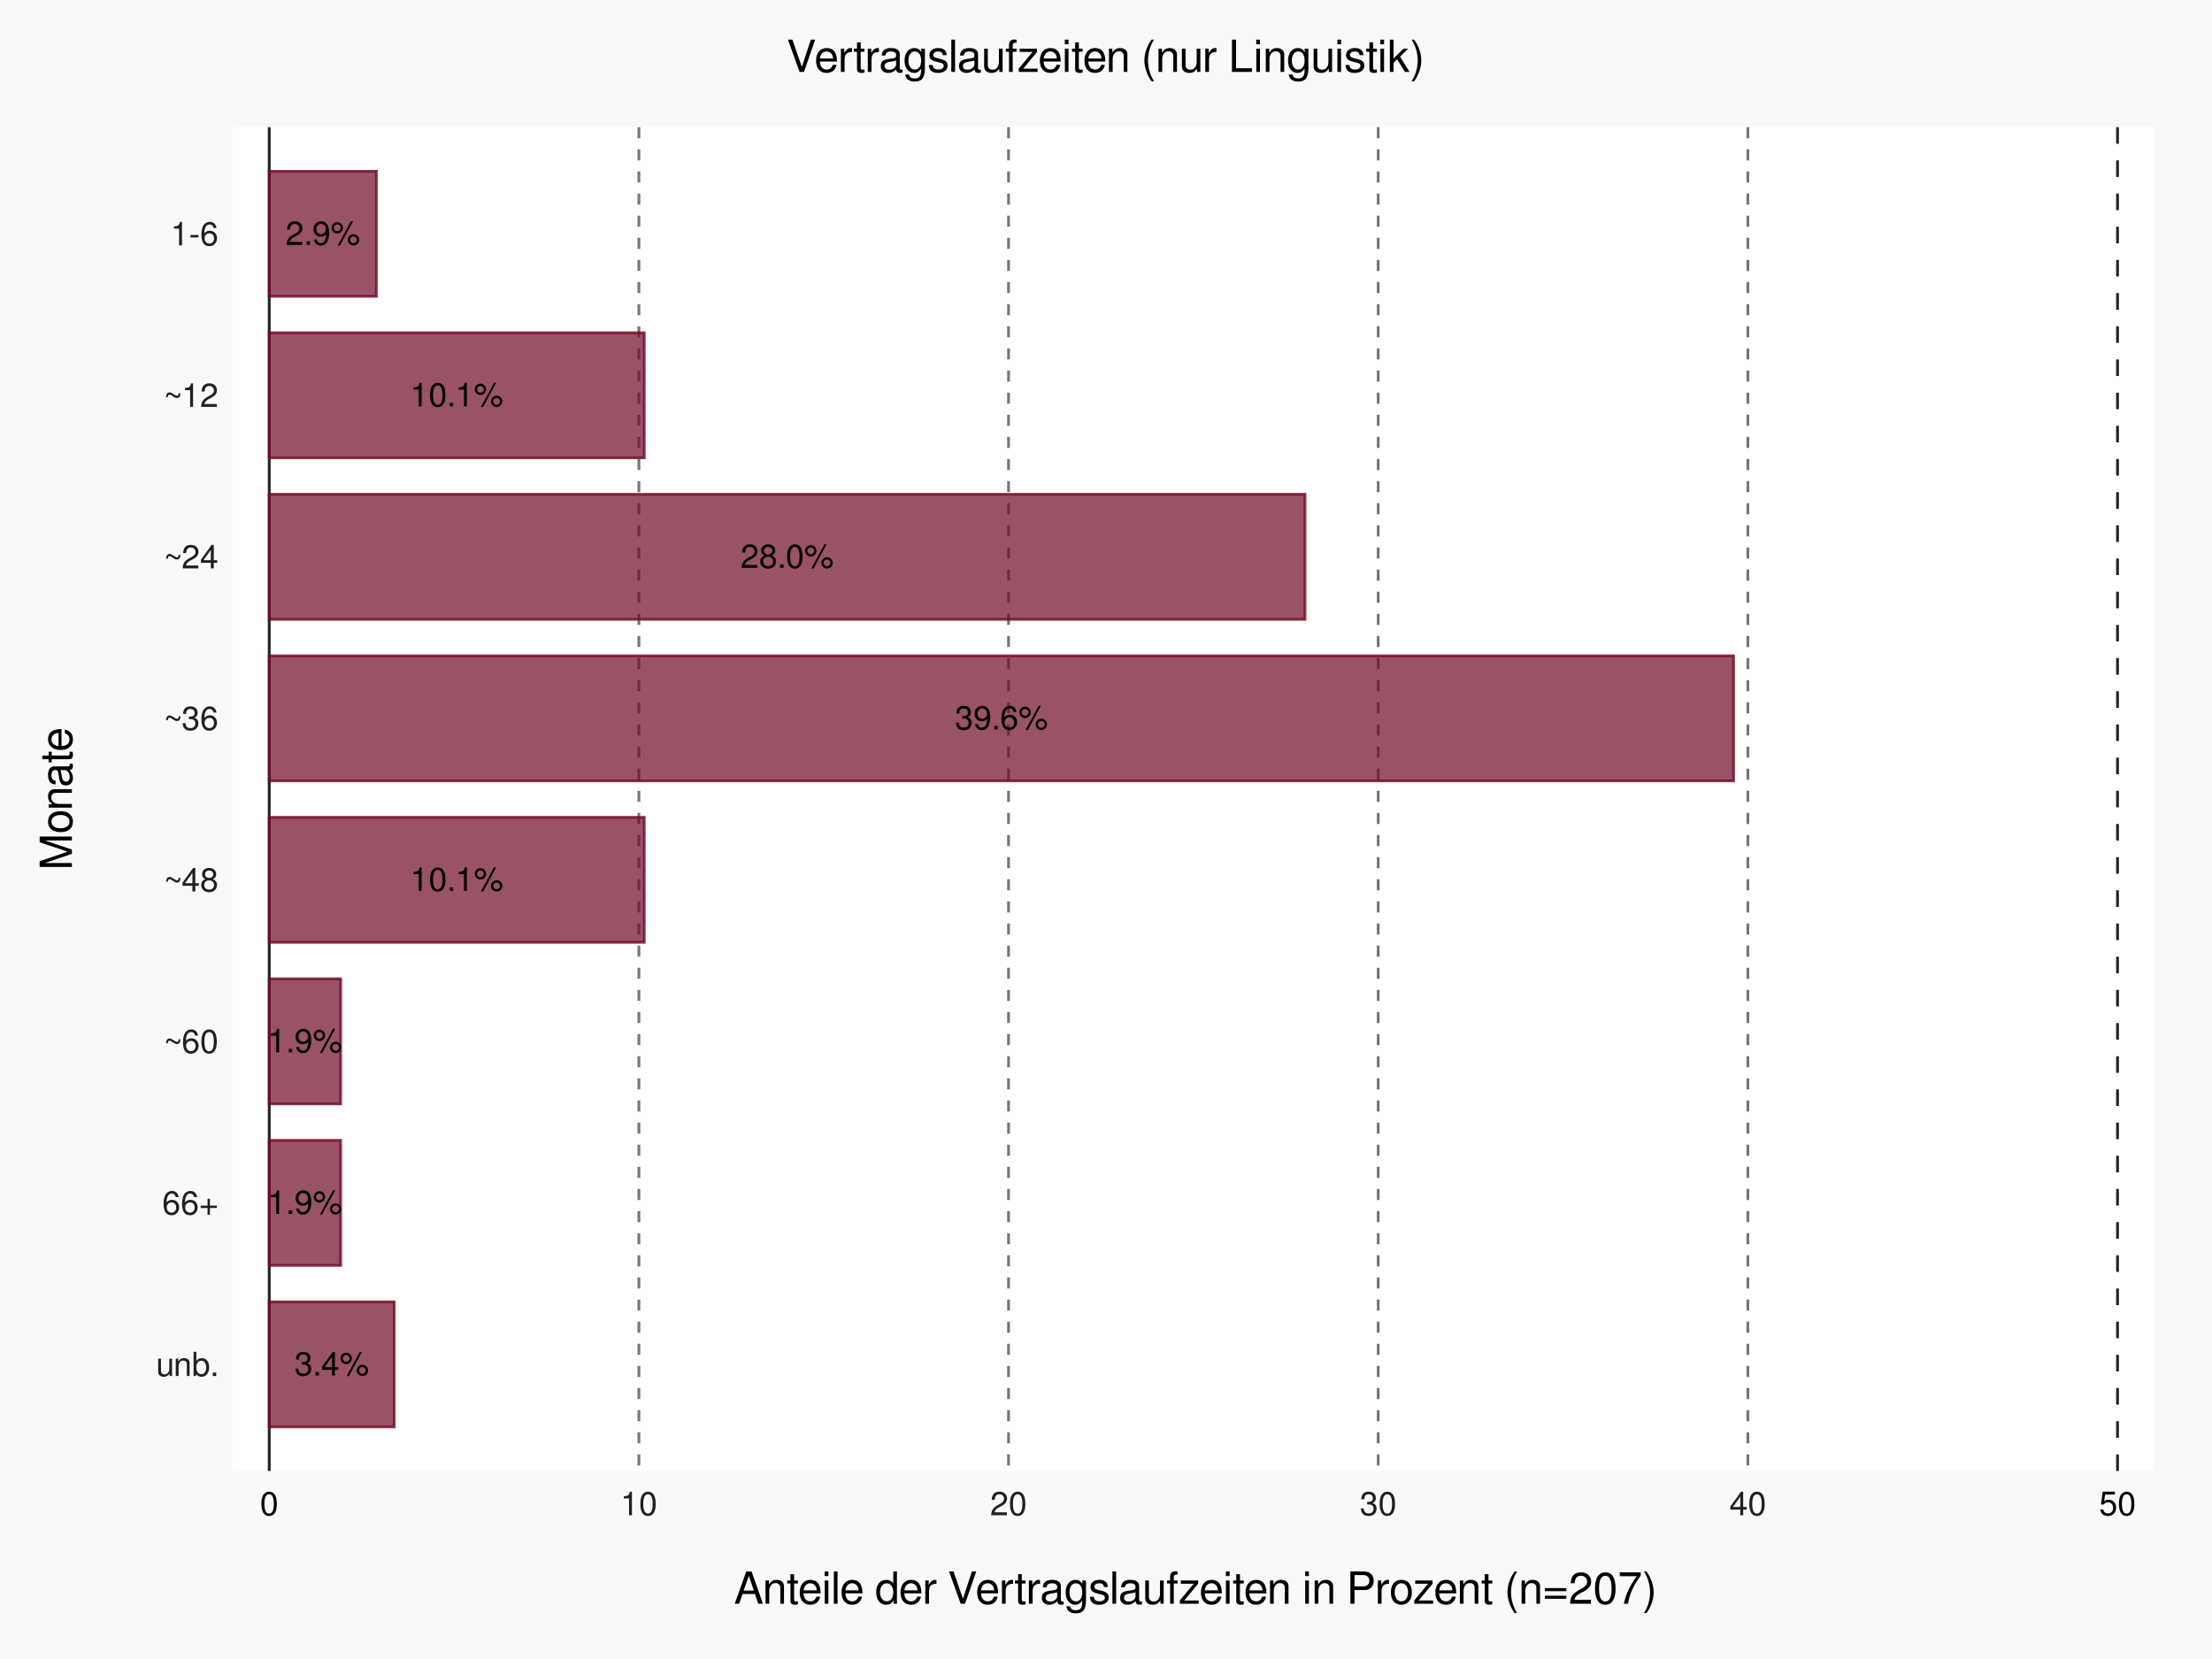
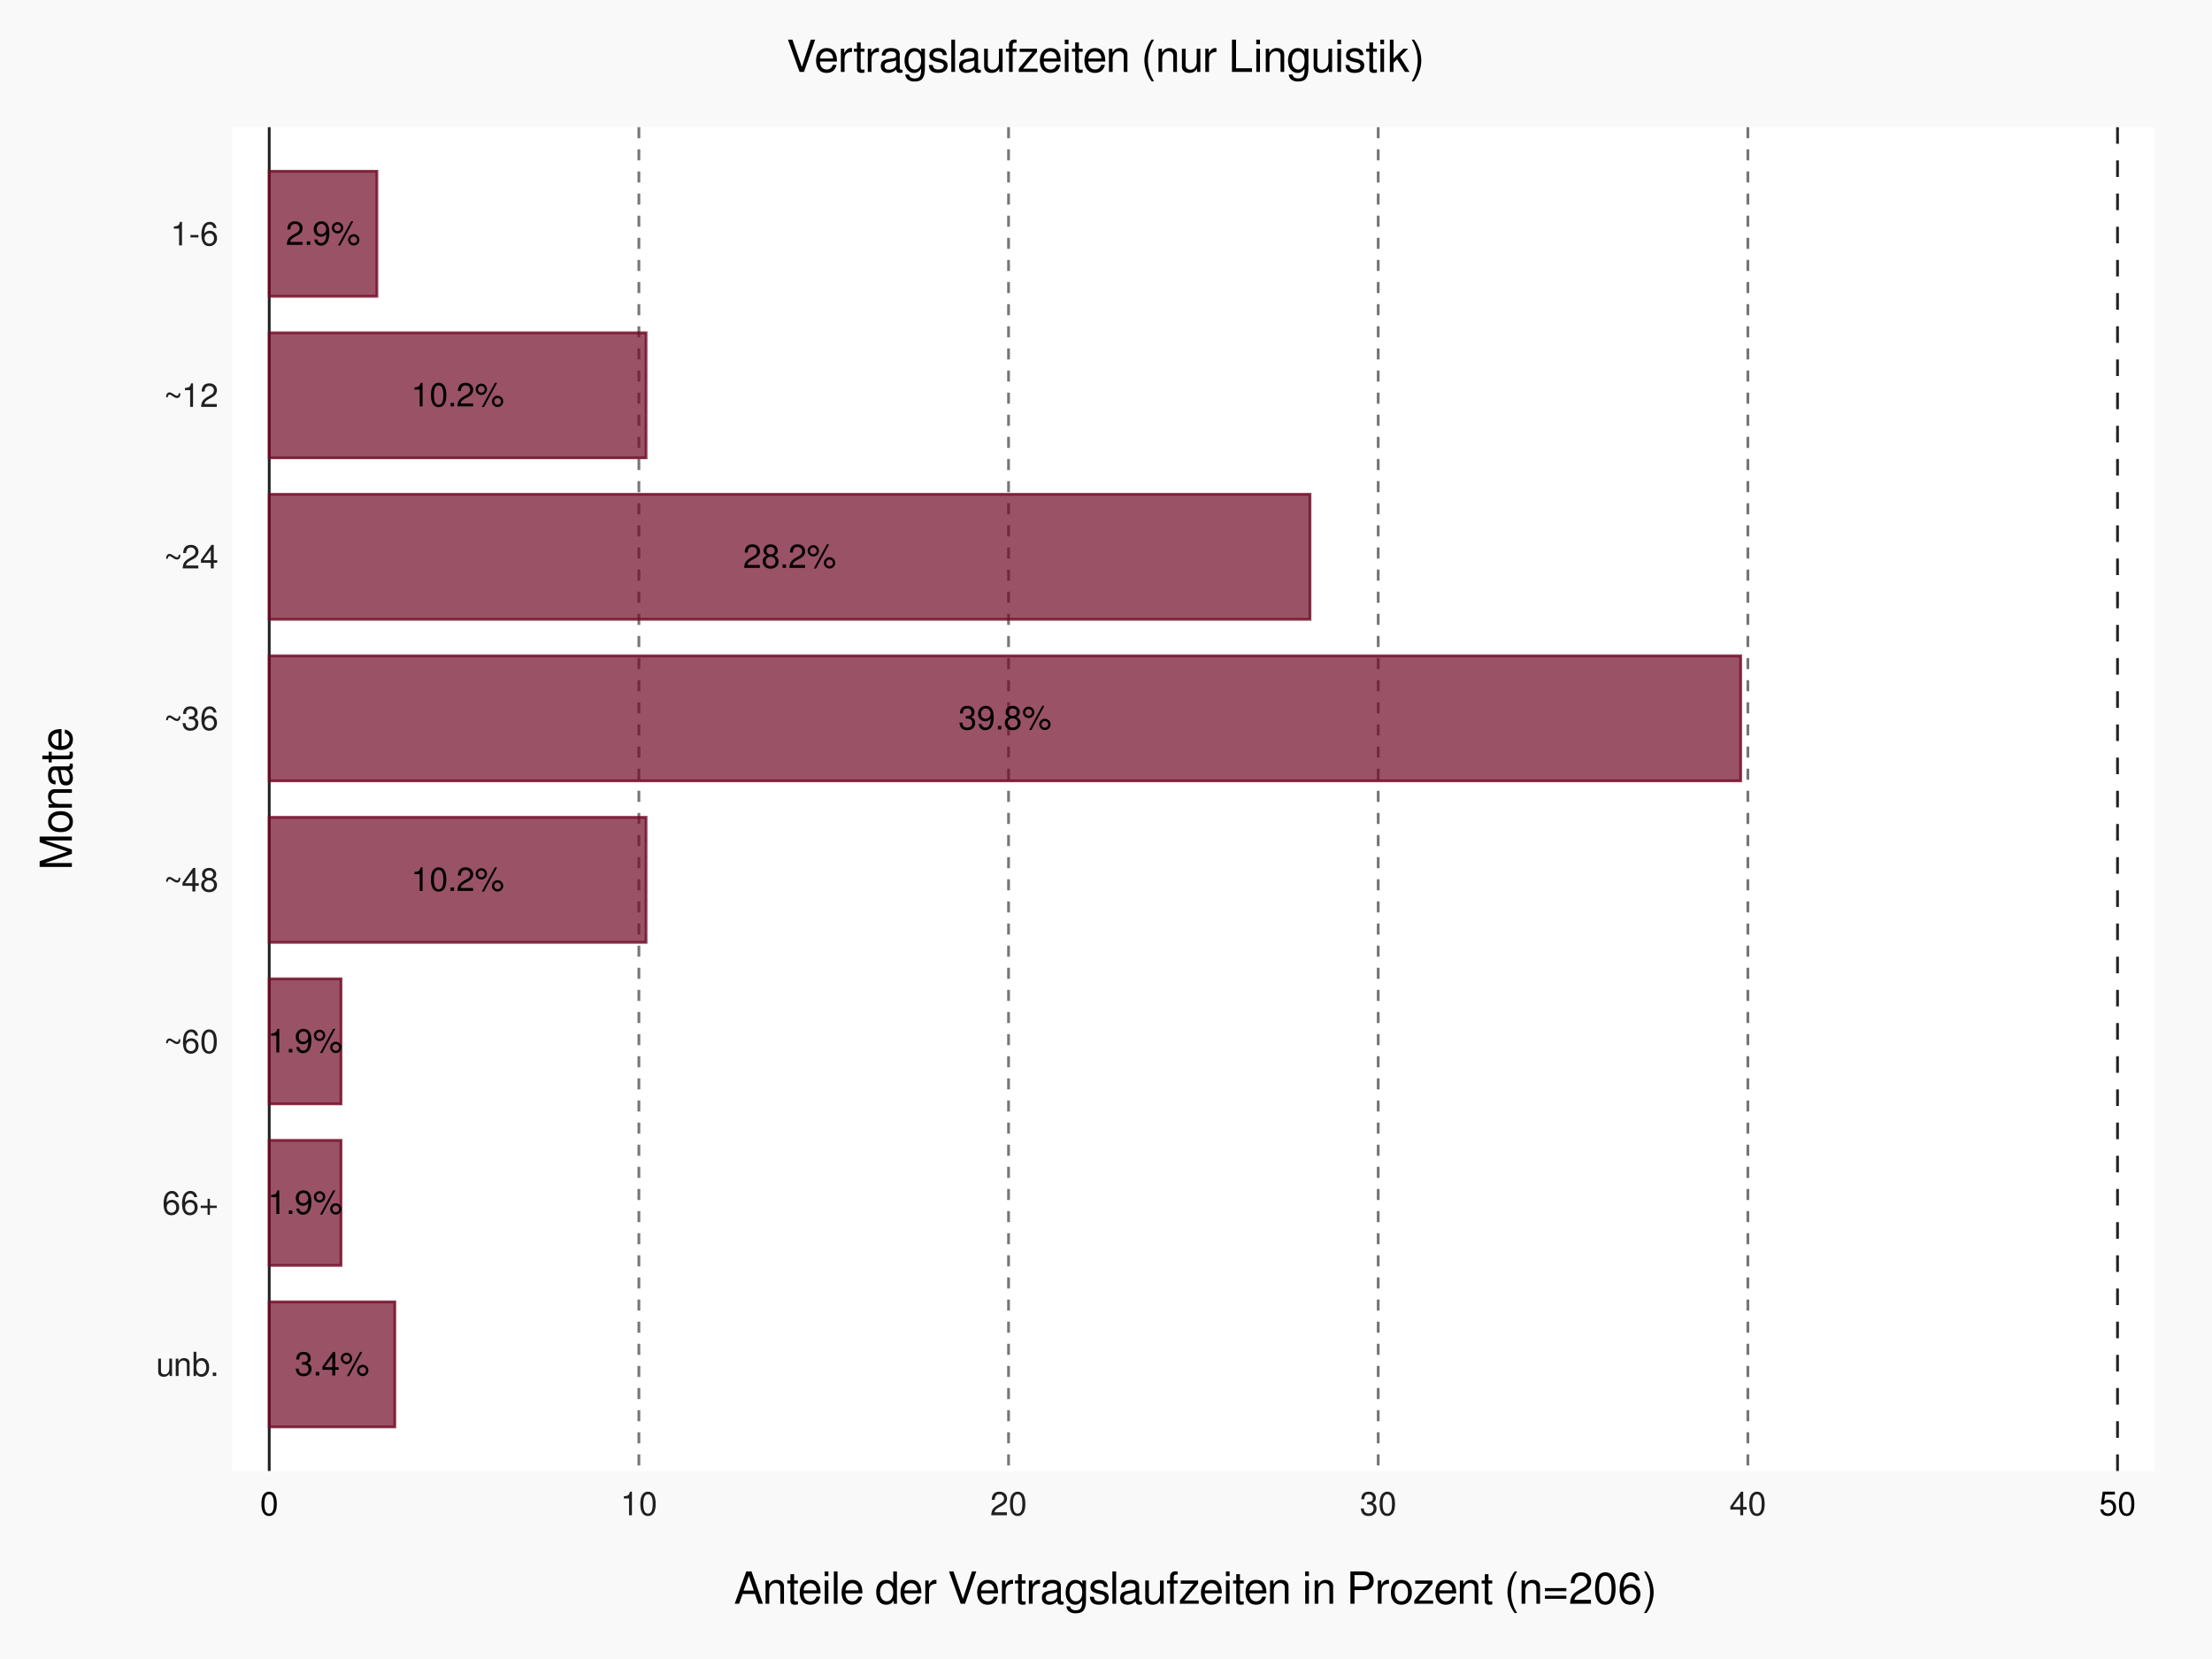
- <svg xmlns="http://www.w3.org/2000/svg" id="chart-ef62ea34-29da-4845-b0b5-f25ddbce0c93" class="pygal-chart" viewBox="0 0 800 600">
+ <svg xmlns="http://www.w3.org/2000/svg" id="chart-88790a76-d6bd-4ad8-ab31-d6f350cfed03" class="pygal-chart" viewBox="0 0 800 600">
  <defs>
-     <style type="text/css">#chart-ef62ea34-29da-4845-b0b5-f25ddbce0c93{-webkit-user-select:none;-webkit-font-smoothing:antialiased;font-family:FreeSans}#chart-ef62ea34-29da-4845-b0b5-f25ddbce0c93 .title{font-family:FreeSans;font-size:16px}#chart-ef62ea34-29da-4845-b0b5-f25ddbce0c93 .legends .legend text{font-family:FreeSans;font-size:14px}#chart-ef62ea34-29da-4845-b0b5-f25ddbce0c93 .axis text{font-family:FreeSans;font-size:12px}#chart-ef62ea34-29da-4845-b0b5-f25ddbce0c93 .axis text.major{font-family:FreeSans;font-size:12px}#chart-ef62ea34-29da-4845-b0b5-f25ddbce0c93 .text-overlay text.value{font-family:FreeSans;font-size:12px}#chart-ef62ea34-29da-4845-b0b5-f25ddbce0c93 .text-overlay text.label{font-family:FreeSans;font-size:12px}#chart-ef62ea34-29da-4845-b0b5-f25ddbce0c93 .tooltip{font-family:FreeSans;font-size:14px}#chart-ef62ea34-29da-4845-b0b5-f25ddbce0c93 text.no_data{font-family:FreeSans;font-size:64px}
- #chart-ef62ea34-29da-4845-b0b5-f25ddbce0c93{background-color:rgba(249,249,249,1)}#chart-ef62ea34-29da-4845-b0b5-f25ddbce0c93 path,#chart-ef62ea34-29da-4845-b0b5-f25ddbce0c93 line,#chart-ef62ea34-29da-4845-b0b5-f25ddbce0c93 rect,#chart-ef62ea34-29da-4845-b0b5-f25ddbce0c93 circle{-webkit-transition:150ms;-moz-transition:150ms;transition:150ms}#chart-ef62ea34-29da-4845-b0b5-f25ddbce0c93 .graph &gt; .background{fill:rgba(249,249,249,1)}#chart-ef62ea34-29da-4845-b0b5-f25ddbce0c93 .plot &gt; .background{fill:rgba(255,255,255,1)}#chart-ef62ea34-29da-4845-b0b5-f25ddbce0c93 .graph{fill:rgba(0,0,0,.87)}#chart-ef62ea34-29da-4845-b0b5-f25ddbce0c93 text.no_data{fill:rgba(0,0,0,1)}#chart-ef62ea34-29da-4845-b0b5-f25ddbce0c93 .title{fill:rgba(0,0,0,1)}#chart-ef62ea34-29da-4845-b0b5-f25ddbce0c93 .legends .legend text{fill:rgba(0,0,0,.87)}#chart-ef62ea34-29da-4845-b0b5-f25ddbce0c93 .legends .legend:hover text{fill:rgba(0,0,0,1)}#chart-ef62ea34-29da-4845-b0b5-f25ddbce0c93 .axis .line{stroke:rgba(0,0,0,1)}#chart-ef62ea34-29da-4845-b0b5-f25ddbce0c93 .axis .guide.line{stroke:rgba(0,0,0,.54)}#chart-ef62ea34-29da-4845-b0b5-f25ddbce0c93 .axis .major.line{stroke:rgba(0,0,0,.87)}#chart-ef62ea34-29da-4845-b0b5-f25ddbce0c93 .axis text.major{fill:rgba(0,0,0,1)}#chart-ef62ea34-29da-4845-b0b5-f25ddbce0c93 .axis.y .guides:hover .guide.line,#chart-ef62ea34-29da-4845-b0b5-f25ddbce0c93 .line-graph .axis.x .guides:hover .guide.line,#chart-ef62ea34-29da-4845-b0b5-f25ddbce0c93 .stackedline-graph .axis.x .guides:hover .guide.line,#chart-ef62ea34-29da-4845-b0b5-f25ddbce0c93 .xy-graph .axis.x .guides:hover .guide.line{stroke:rgba(0,0,0,1)}#chart-ef62ea34-29da-4845-b0b5-f25ddbce0c93 .axis .guides:hover text{fill:rgba(0,0,0,1)}#chart-ef62ea34-29da-4845-b0b5-f25ddbce0c93 .reactive{fill-opacity:.7;stroke-opacity:.8}#chart-ef62ea34-29da-4845-b0b5-f25ddbce0c93 .ci{stroke:rgba(0,0,0,.87)}#chart-ef62ea34-29da-4845-b0b5-f25ddbce0c93 .reactive.active,#chart-ef62ea34-29da-4845-b0b5-f25ddbce0c93 .active .reactive{fill-opacity:.8;stroke-opacity:.9;stroke-width:4}#chart-ef62ea34-29da-4845-b0b5-f25ddbce0c93 .ci .reactive.active{stroke-width:1.5}#chart-ef62ea34-29da-4845-b0b5-f25ddbce0c93 .series text{fill:rgba(0,0,0,1)}#chart-ef62ea34-29da-4845-b0b5-f25ddbce0c93 .tooltip rect{fill:rgba(255,255,255,1);stroke:rgba(0,0,0,1);-webkit-transition:opacity 150ms;-moz-transition:opacity 150ms;transition:opacity 150ms}#chart-ef62ea34-29da-4845-b0b5-f25ddbce0c93 .tooltip .label{fill:rgba(0,0,0,.87)}#chart-ef62ea34-29da-4845-b0b5-f25ddbce0c93 .tooltip .label{fill:rgba(0,0,0,.87)}#chart-ef62ea34-29da-4845-b0b5-f25ddbce0c93 .tooltip .legend{font-size:.8em;fill:rgba(0,0,0,.54)}#chart-ef62ea34-29da-4845-b0b5-f25ddbce0c93 .tooltip .x_label{font-size:.6em;fill:rgba(0,0,0,1)}#chart-ef62ea34-29da-4845-b0b5-f25ddbce0c93 .tooltip .xlink{font-size:.5em;text-decoration:underline}#chart-ef62ea34-29da-4845-b0b5-f25ddbce0c93 .tooltip .value{font-size:1.5em}#chart-ef62ea34-29da-4845-b0b5-f25ddbce0c93 .bound{font-size:.5em}#chart-ef62ea34-29da-4845-b0b5-f25ddbce0c93 .max-value{font-size:.75em;fill:rgba(0,0,0,.54)}#chart-ef62ea34-29da-4845-b0b5-f25ddbce0c93 .map-element{fill:rgba(255,255,255,1);stroke:rgba(0,0,0,.54) !important}#chart-ef62ea34-29da-4845-b0b5-f25ddbce0c93 .map-element .reactive{fill-opacity:inherit;stroke-opacity:inherit}#chart-ef62ea34-29da-4845-b0b5-f25ddbce0c93 .color-0,#chart-ef62ea34-29da-4845-b0b5-f25ddbce0c93 .color-0 a:visited{stroke:#700925;fill:#700925}#chart-ef62ea34-29da-4845-b0b5-f25ddbce0c93 .text-overlay .color-0 text{fill:black}
- #chart-ef62ea34-29da-4845-b0b5-f25ddbce0c93 text.no_data{text-anchor:middle}#chart-ef62ea34-29da-4845-b0b5-f25ddbce0c93 .guide.line{fill:none}#chart-ef62ea34-29da-4845-b0b5-f25ddbce0c93 .centered{text-anchor:middle}#chart-ef62ea34-29da-4845-b0b5-f25ddbce0c93 .title{text-anchor:middle}#chart-ef62ea34-29da-4845-b0b5-f25ddbce0c93 .legends .legend text{fill-opacity:1}#chart-ef62ea34-29da-4845-b0b5-f25ddbce0c93 .axis.x text{text-anchor:middle}#chart-ef62ea34-29da-4845-b0b5-f25ddbce0c93 .axis.x:not(.web) text[transform]{text-anchor:start}#chart-ef62ea34-29da-4845-b0b5-f25ddbce0c93 .axis.x:not(.web) text[transform].backwards{text-anchor:end}#chart-ef62ea34-29da-4845-b0b5-f25ddbce0c93 .axis.y text{text-anchor:end}#chart-ef62ea34-29da-4845-b0b5-f25ddbce0c93 .axis.y text[transform].backwards{text-anchor:start}#chart-ef62ea34-29da-4845-b0b5-f25ddbce0c93 .axis.y2 text{text-anchor:start}#chart-ef62ea34-29da-4845-b0b5-f25ddbce0c93 .axis.y2 text[transform].backwards{text-anchor:end}#chart-ef62ea34-29da-4845-b0b5-f25ddbce0c93 .axis .guide.line{stroke-dasharray:4,4}#chart-ef62ea34-29da-4845-b0b5-f25ddbce0c93 .axis .major.guide.line{stroke-dasharray:6,6}#chart-ef62ea34-29da-4845-b0b5-f25ddbce0c93 .horizontal .axis.y .guide.line,#chart-ef62ea34-29da-4845-b0b5-f25ddbce0c93 .horizontal .axis.y2 .guide.line,#chart-ef62ea34-29da-4845-b0b5-f25ddbce0c93 .vertical .axis.x .guide.line{opacity:0}#chart-ef62ea34-29da-4845-b0b5-f25ddbce0c93 .horizontal .axis.always_show .guide.line,#chart-ef62ea34-29da-4845-b0b5-f25ddbce0c93 .vertical .axis.always_show .guide.line{opacity:1 !important}#chart-ef62ea34-29da-4845-b0b5-f25ddbce0c93 .axis.y .guides:hover .guide.line,#chart-ef62ea34-29da-4845-b0b5-f25ddbce0c93 .axis.y2 .guides:hover .guide.line,#chart-ef62ea34-29da-4845-b0b5-f25ddbce0c93 .axis.x .guides:hover .guide.line{opacity:1}#chart-ef62ea34-29da-4845-b0b5-f25ddbce0c93 .axis .guides:hover text{opacity:1}#chart-ef62ea34-29da-4845-b0b5-f25ddbce0c93 .nofill{fill:none}#chart-ef62ea34-29da-4845-b0b5-f25ddbce0c93 .subtle-fill{fill-opacity:.2}#chart-ef62ea34-29da-4845-b0b5-f25ddbce0c93 .dot{stroke-width:1px;fill-opacity:1}#chart-ef62ea34-29da-4845-b0b5-f25ddbce0c93 .dot.active{stroke-width:5px}#chart-ef62ea34-29da-4845-b0b5-f25ddbce0c93 .dot.negative{fill:transparent}#chart-ef62ea34-29da-4845-b0b5-f25ddbce0c93 text,#chart-ef62ea34-29da-4845-b0b5-f25ddbce0c93 tspan{stroke:none !important}#chart-ef62ea34-29da-4845-b0b5-f25ddbce0c93 .series text.active{opacity:1}#chart-ef62ea34-29da-4845-b0b5-f25ddbce0c93 .tooltip rect{fill-opacity:.95;stroke-width:.5}#chart-ef62ea34-29da-4845-b0b5-f25ddbce0c93 .tooltip text{fill-opacity:1}#chart-ef62ea34-29da-4845-b0b5-f25ddbce0c93 .showable{visibility:hidden}#chart-ef62ea34-29da-4845-b0b5-f25ddbce0c93 .showable.shown{visibility:visible}#chart-ef62ea34-29da-4845-b0b5-f25ddbce0c93 .gauge-background{fill:rgba(229,229,229,1);stroke:none}#chart-ef62ea34-29da-4845-b0b5-f25ddbce0c93 .bg-lines{stroke:rgba(249,249,249,1);stroke-width:2px}</style>
+     <style type="text/css">#chart-88790a76-d6bd-4ad8-ab31-d6f350cfed03{-webkit-user-select:none;-webkit-font-smoothing:antialiased;font-family:FreeSans}#chart-88790a76-d6bd-4ad8-ab31-d6f350cfed03 .title{font-family:FreeSans;font-size:16px}#chart-88790a76-d6bd-4ad8-ab31-d6f350cfed03 .legends .legend text{font-family:FreeSans;font-size:14px}#chart-88790a76-d6bd-4ad8-ab31-d6f350cfed03 .axis text{font-family:FreeSans;font-size:12px}#chart-88790a76-d6bd-4ad8-ab31-d6f350cfed03 .axis text.major{font-family:FreeSans;font-size:12px}#chart-88790a76-d6bd-4ad8-ab31-d6f350cfed03 .text-overlay text.value{font-family:FreeSans;font-size:12px}#chart-88790a76-d6bd-4ad8-ab31-d6f350cfed03 .text-overlay text.label{font-family:FreeSans;font-size:12px}#chart-88790a76-d6bd-4ad8-ab31-d6f350cfed03 .tooltip{font-family:FreeSans;font-size:14px}#chart-88790a76-d6bd-4ad8-ab31-d6f350cfed03 text.no_data{font-family:FreeSans;font-size:64px}
+ #chart-88790a76-d6bd-4ad8-ab31-d6f350cfed03{background-color:rgba(249,249,249,1)}#chart-88790a76-d6bd-4ad8-ab31-d6f350cfed03 path,#chart-88790a76-d6bd-4ad8-ab31-d6f350cfed03 line,#chart-88790a76-d6bd-4ad8-ab31-d6f350cfed03 rect,#chart-88790a76-d6bd-4ad8-ab31-d6f350cfed03 circle{-webkit-transition:150ms;-moz-transition:150ms;transition:150ms}#chart-88790a76-d6bd-4ad8-ab31-d6f350cfed03 .graph &gt; .background{fill:rgba(249,249,249,1)}#chart-88790a76-d6bd-4ad8-ab31-d6f350cfed03 .plot &gt; .background{fill:rgba(255,255,255,1)}#chart-88790a76-d6bd-4ad8-ab31-d6f350cfed03 .graph{fill:rgba(0,0,0,.87)}#chart-88790a76-d6bd-4ad8-ab31-d6f350cfed03 text.no_data{fill:rgba(0,0,0,1)}#chart-88790a76-d6bd-4ad8-ab31-d6f350cfed03 .title{fill:rgba(0,0,0,1)}#chart-88790a76-d6bd-4ad8-ab31-d6f350cfed03 .legends .legend text{fill:rgba(0,0,0,.87)}#chart-88790a76-d6bd-4ad8-ab31-d6f350cfed03 .legends .legend:hover text{fill:rgba(0,0,0,1)}#chart-88790a76-d6bd-4ad8-ab31-d6f350cfed03 .axis .line{stroke:rgba(0,0,0,1)}#chart-88790a76-d6bd-4ad8-ab31-d6f350cfed03 .axis .guide.line{stroke:rgba(0,0,0,.54)}#chart-88790a76-d6bd-4ad8-ab31-d6f350cfed03 .axis .major.line{stroke:rgba(0,0,0,.87)}#chart-88790a76-d6bd-4ad8-ab31-d6f350cfed03 .axis text.major{fill:rgba(0,0,0,1)}#chart-88790a76-d6bd-4ad8-ab31-d6f350cfed03 .axis.y .guides:hover .guide.line,#chart-88790a76-d6bd-4ad8-ab31-d6f350cfed03 .line-graph .axis.x .guides:hover .guide.line,#chart-88790a76-d6bd-4ad8-ab31-d6f350cfed03 .stackedline-graph .axis.x .guides:hover .guide.line,#chart-88790a76-d6bd-4ad8-ab31-d6f350cfed03 .xy-graph .axis.x .guides:hover .guide.line{stroke:rgba(0,0,0,1)}#chart-88790a76-d6bd-4ad8-ab31-d6f350cfed03 .axis .guides:hover text{fill:rgba(0,0,0,1)}#chart-88790a76-d6bd-4ad8-ab31-d6f350cfed03 .reactive{fill-opacity:.7;stroke-opacity:.8}#chart-88790a76-d6bd-4ad8-ab31-d6f350cfed03 .ci{stroke:rgba(0,0,0,.87)}#chart-88790a76-d6bd-4ad8-ab31-d6f350cfed03 .reactive.active,#chart-88790a76-d6bd-4ad8-ab31-d6f350cfed03 .active .reactive{fill-opacity:.8;stroke-opacity:.9;stroke-width:4}#chart-88790a76-d6bd-4ad8-ab31-d6f350cfed03 .ci .reactive.active{stroke-width:1.5}#chart-88790a76-d6bd-4ad8-ab31-d6f350cfed03 .series text{fill:rgba(0,0,0,1)}#chart-88790a76-d6bd-4ad8-ab31-d6f350cfed03 .tooltip rect{fill:rgba(255,255,255,1);stroke:rgba(0,0,0,1);-webkit-transition:opacity 150ms;-moz-transition:opacity 150ms;transition:opacity 150ms}#chart-88790a76-d6bd-4ad8-ab31-d6f350cfed03 .tooltip .label{fill:rgba(0,0,0,.87)}#chart-88790a76-d6bd-4ad8-ab31-d6f350cfed03 .tooltip .label{fill:rgba(0,0,0,.87)}#chart-88790a76-d6bd-4ad8-ab31-d6f350cfed03 .tooltip .legend{font-size:.8em;fill:rgba(0,0,0,.54)}#chart-88790a76-d6bd-4ad8-ab31-d6f350cfed03 .tooltip .x_label{font-size:.6em;fill:rgba(0,0,0,1)}#chart-88790a76-d6bd-4ad8-ab31-d6f350cfed03 .tooltip .xlink{font-size:.5em;text-decoration:underline}#chart-88790a76-d6bd-4ad8-ab31-d6f350cfed03 .tooltip .value{font-size:1.5em}#chart-88790a76-d6bd-4ad8-ab31-d6f350cfed03 .bound{font-size:.5em}#chart-88790a76-d6bd-4ad8-ab31-d6f350cfed03 .max-value{font-size:.75em;fill:rgba(0,0,0,.54)}#chart-88790a76-d6bd-4ad8-ab31-d6f350cfed03 .map-element{fill:rgba(255,255,255,1);stroke:rgba(0,0,0,.54) !important}#chart-88790a76-d6bd-4ad8-ab31-d6f350cfed03 .map-element .reactive{fill-opacity:inherit;stroke-opacity:inherit}#chart-88790a76-d6bd-4ad8-ab31-d6f350cfed03 .color-0,#chart-88790a76-d6bd-4ad8-ab31-d6f350cfed03 .color-0 a:visited{stroke:#700925;fill:#700925}#chart-88790a76-d6bd-4ad8-ab31-d6f350cfed03 .text-overlay .color-0 text{fill:black}
+ #chart-88790a76-d6bd-4ad8-ab31-d6f350cfed03 text.no_data{text-anchor:middle}#chart-88790a76-d6bd-4ad8-ab31-d6f350cfed03 .guide.line{fill:none}#chart-88790a76-d6bd-4ad8-ab31-d6f350cfed03 .centered{text-anchor:middle}#chart-88790a76-d6bd-4ad8-ab31-d6f350cfed03 .title{text-anchor:middle}#chart-88790a76-d6bd-4ad8-ab31-d6f350cfed03 .legends .legend text{fill-opacity:1}#chart-88790a76-d6bd-4ad8-ab31-d6f350cfed03 .axis.x text{text-anchor:middle}#chart-88790a76-d6bd-4ad8-ab31-d6f350cfed03 .axis.x:not(.web) text[transform]{text-anchor:start}#chart-88790a76-d6bd-4ad8-ab31-d6f350cfed03 .axis.x:not(.web) text[transform].backwards{text-anchor:end}#chart-88790a76-d6bd-4ad8-ab31-d6f350cfed03 .axis.y text{text-anchor:end}#chart-88790a76-d6bd-4ad8-ab31-d6f350cfed03 .axis.y text[transform].backwards{text-anchor:start}#chart-88790a76-d6bd-4ad8-ab31-d6f350cfed03 .axis.y2 text{text-anchor:start}#chart-88790a76-d6bd-4ad8-ab31-d6f350cfed03 .axis.y2 text[transform].backwards{text-anchor:end}#chart-88790a76-d6bd-4ad8-ab31-d6f350cfed03 .axis .guide.line{stroke-dasharray:4,4}#chart-88790a76-d6bd-4ad8-ab31-d6f350cfed03 .axis .major.guide.line{stroke-dasharray:6,6}#chart-88790a76-d6bd-4ad8-ab31-d6f350cfed03 .horizontal .axis.y .guide.line,#chart-88790a76-d6bd-4ad8-ab31-d6f350cfed03 .horizontal .axis.y2 .guide.line,#chart-88790a76-d6bd-4ad8-ab31-d6f350cfed03 .vertical .axis.x .guide.line{opacity:0}#chart-88790a76-d6bd-4ad8-ab31-d6f350cfed03 .horizontal .axis.always_show .guide.line,#chart-88790a76-d6bd-4ad8-ab31-d6f350cfed03 .vertical .axis.always_show .guide.line{opacity:1 !important}#chart-88790a76-d6bd-4ad8-ab31-d6f350cfed03 .axis.y .guides:hover .guide.line,#chart-88790a76-d6bd-4ad8-ab31-d6f350cfed03 .axis.y2 .guides:hover .guide.line,#chart-88790a76-d6bd-4ad8-ab31-d6f350cfed03 .axis.x .guides:hover .guide.line{opacity:1}#chart-88790a76-d6bd-4ad8-ab31-d6f350cfed03 .axis .guides:hover text{opacity:1}#chart-88790a76-d6bd-4ad8-ab31-d6f350cfed03 .nofill{fill:none}#chart-88790a76-d6bd-4ad8-ab31-d6f350cfed03 .subtle-fill{fill-opacity:.2}#chart-88790a76-d6bd-4ad8-ab31-d6f350cfed03 .dot{stroke-width:1px;fill-opacity:1}#chart-88790a76-d6bd-4ad8-ab31-d6f350cfed03 .dot.active{stroke-width:5px}#chart-88790a76-d6bd-4ad8-ab31-d6f350cfed03 .dot.negative{fill:transparent}#chart-88790a76-d6bd-4ad8-ab31-d6f350cfed03 text,#chart-88790a76-d6bd-4ad8-ab31-d6f350cfed03 tspan{stroke:none !important}#chart-88790a76-d6bd-4ad8-ab31-d6f350cfed03 .series text.active{opacity:1}#chart-88790a76-d6bd-4ad8-ab31-d6f350cfed03 .tooltip rect{fill-opacity:.95;stroke-width:.5}#chart-88790a76-d6bd-4ad8-ab31-d6f350cfed03 .tooltip text{fill-opacity:1}#chart-88790a76-d6bd-4ad8-ab31-d6f350cfed03 .showable{visibility:hidden}#chart-88790a76-d6bd-4ad8-ab31-d6f350cfed03 .showable.shown{visibility:visible}#chart-88790a76-d6bd-4ad8-ab31-d6f350cfed03 .gauge-background{fill:rgba(229,229,229,1);stroke:none}#chart-88790a76-d6bd-4ad8-ab31-d6f350cfed03 .bg-lines{stroke:rgba(249,249,249,1);stroke-width:2px}</style>
  </defs>
  <g class="graph horizontalbar-graph horizontal">
    <rect x="0" y="0" width="800" height="600" class="background" />
    <g transform="translate(84, 46)" class="plot">
      <rect x="0" y="0" width="695.2" height="486" class="background" />
      <g class="axis y">
        <g class="guides">
          <text x="-5" y="451.647" class="">unb.</text>
        </g>
        <g class="guides">
          <text x="-5" y="393.234" class="">66+</text>
        </g>
        <g class="guides">
          <text x="-5" y="334.82" class="">~60</text>
        </g>
        <g class="guides">
          <text x="-5" y="276.407" class="">~48</text>
        </g>
        <g class="guides">
          <text x="-5" y="217.993" class="">~36</text>
        </g>
        <g class="guides">
          <text x="-5" y="159.58" class="">~24</text>
        </g>
        <g class="guides">
          <text x="-5" y="101.166" class="">~12</text>
        </g>
        <g class="guides">
          <text x="-5" y="42.753" class="">1-6</text>
        </g>
      </g>
      <g class="axis x always_show">
        <g class="guides">
          <path d="M13.369 0 v486" class="axis major line" />
          <text x="13.369" y="502.0" class="major">0</text>
        </g>
        <g class="guides">
          <path d="M147.062 0 v486" class="guide line" />
          <text x="147.062" y="502.0" class="">10</text>
        </g>
        <g class="guides">
          <path d="M280.754 0 v486" class="guide line" />
          <text x="280.754" y="502.0" class="">20</text>
        </g>
        <g class="guides">
          <path d="M414.446 0 v486" class="guide line" />
          <text x="414.446" y="502.0" class="">30</text>
        </g>
        <g class="guides">
          <path d="M548.138 0 v486" class="guide line" />
          <text x="548.138" y="502.0" class="">40</text>
        </g>
        <g class="guides">
          <path d="M681.831 0 v486" class="major guide line" />
          <text x="681.831" y="502.0" class="major">50</text>
        </g>
      </g>
      <g class="series serie-0 color-0">
        <g class="bars">
          <g class="bar">
-             <rect x="13.369" y="424.829" rx="0" ry="0" width="45.21" height="45.235" class="rect reactive tooltip-trigger" />
+             <rect x="13.369" y="424.829" rx="0" ry="0" width="45.429" height="45.235" class="rect reactive tooltip-trigger" />
          </g>
          <g class="bar">
-             <rect x="13.369" y="366.416" rx="0" ry="0" width="25.834" height="45.235" class="rect reactive tooltip-trigger" />
+             <rect x="13.369" y="366.416" rx="0" ry="0" width="25.96" height="45.235" class="rect reactive tooltip-trigger" />
          </g>
          <g class="bar">
-             <rect x="13.369" y="308.003" rx="0" ry="0" width="25.834" height="45.235" class="rect reactive tooltip-trigger" />
+             <rect x="13.369" y="308.003" rx="0" ry="0" width="25.96" height="45.235" class="rect reactive tooltip-trigger" />
          </g>
          <g class="bar">
-             <rect x="13.369" y="249.589" rx="0" ry="0" width="135.63" height="45.235" class="rect reactive tooltip-trigger" />
+             <rect x="13.369" y="249.589" rx="0" ry="0" width="136.288" height="45.235" class="rect reactive tooltip-trigger" />
          </g>
          <g class="bar">
-             <rect x="13.369" y="191.176" rx="0" ry="0" width="529.602" height="45.235" class="rect reactive tooltip-trigger" />
+             <rect x="13.369" y="191.176" rx="0" ry="0" width="532.173" height="45.235" class="rect reactive tooltip-trigger" />
          </g>
          <g class="bar">
-             <rect x="13.369" y="132.762" rx="0" ry="0" width="374.597" height="45.235" class="rect reactive tooltip-trigger" />
+             <rect x="13.369" y="132.762" rx="0" ry="0" width="376.415" height="45.235" class="rect reactive tooltip-trigger" />
          </g>
          <g class="bar">
-             <rect x="13.369" y="74.349" rx="0" ry="0" width="135.63" height="45.235" class="rect reactive tooltip-trigger" />
+             <rect x="13.369" y="74.349" rx="0" ry="0" width="136.288" height="45.235" class="rect reactive tooltip-trigger" />
          </g>
          <g class="bar">
-             <rect x="13.369" y="15.935" rx="0" ry="0" width="38.751" height="45.235" class="rect reactive tooltip-trigger" />
+             <rect x="13.369" y="15.935" rx="0" ry="0" width="38.94" height="45.235" class="rect reactive tooltip-trigger" />
          </g>
        </g>
      </g>
    </g>
    <g class="titles">
      <text x="400.0" y="26" class="title plot_title">Vertragslaufzeiten (nur Linguistik)</text>
-       <text x="432.4" y="580" class="title">Anteile der Vertragslaufzeiten in Prozent (n=207)</text>
+       <text x="432.4" y="580" class="title">Anteile der Vertragslaufzeiten in Prozent (n=206)</text>
      <text x="0" y="315.0" class="title" transform="rotate(-90 0 289)">Monate</text>
    </g>
    <g transform="translate(84, 46)" class="plot overlay">
      <g class="series serie-0 color-0" />
    </g>
    <g transform="translate(84, 46)" class="plot text-overlay">
      <g class="series serie-0 color-0">
-         <text text-anchor="middle" x="35.974" y="451.447" class="value">3.4%</text>
-         <text text-anchor="middle" x="26.286" y="393.034" class="value">1.9%</text>
-         <text text-anchor="middle" x="26.286" y="334.62" class="value">1.9%</text>
-         <text text-anchor="middle" x="81.184" y="276.207" class="value">10.1%</text>
-         <text text-anchor="middle" x="278.17" y="217.793" class="value">39.6%</text>
-         <text text-anchor="middle" x="200.668" y="159.38" class="value">28.0%</text>
-         <text text-anchor="middle" x="81.184" y="100.966" class="value">10.1%</text>
-         <text text-anchor="middle" x="32.745" y="42.553" class="value">2.9%</text>
+         <text text-anchor="middle" x="36.084" y="451.447" class="value">3.4%</text>
+         <text text-anchor="middle" x="26.349" y="393.034" class="value">1.9%</text>
+         <text text-anchor="middle" x="26.349" y="334.62" class="value">1.9%</text>
+         <text text-anchor="middle" x="81.513" y="276.207" class="value">10.2%</text>
+         <text text-anchor="middle" x="279.456" y="217.793" class="value">39.8%</text>
+         <text text-anchor="middle" x="201.577" y="159.38" class="value">28.2%</text>
+         <text text-anchor="middle" x="81.513" y="100.966" class="value">10.2%</text>
+         <text text-anchor="middle" x="32.839" y="42.553" class="value">2.9%</text>
      </g>
    </g>
    <g transform="translate(84, 46)" class="plot tooltip-overlay">
      <g transform="translate(0 0)" style="opacity: 0" class="tooltip">
        <rect rx="0" ry="0" width="0" height="0" class="tooltip-box" />
        <g class="text" />
      </g>
    </g>
  </g>
</svg>
